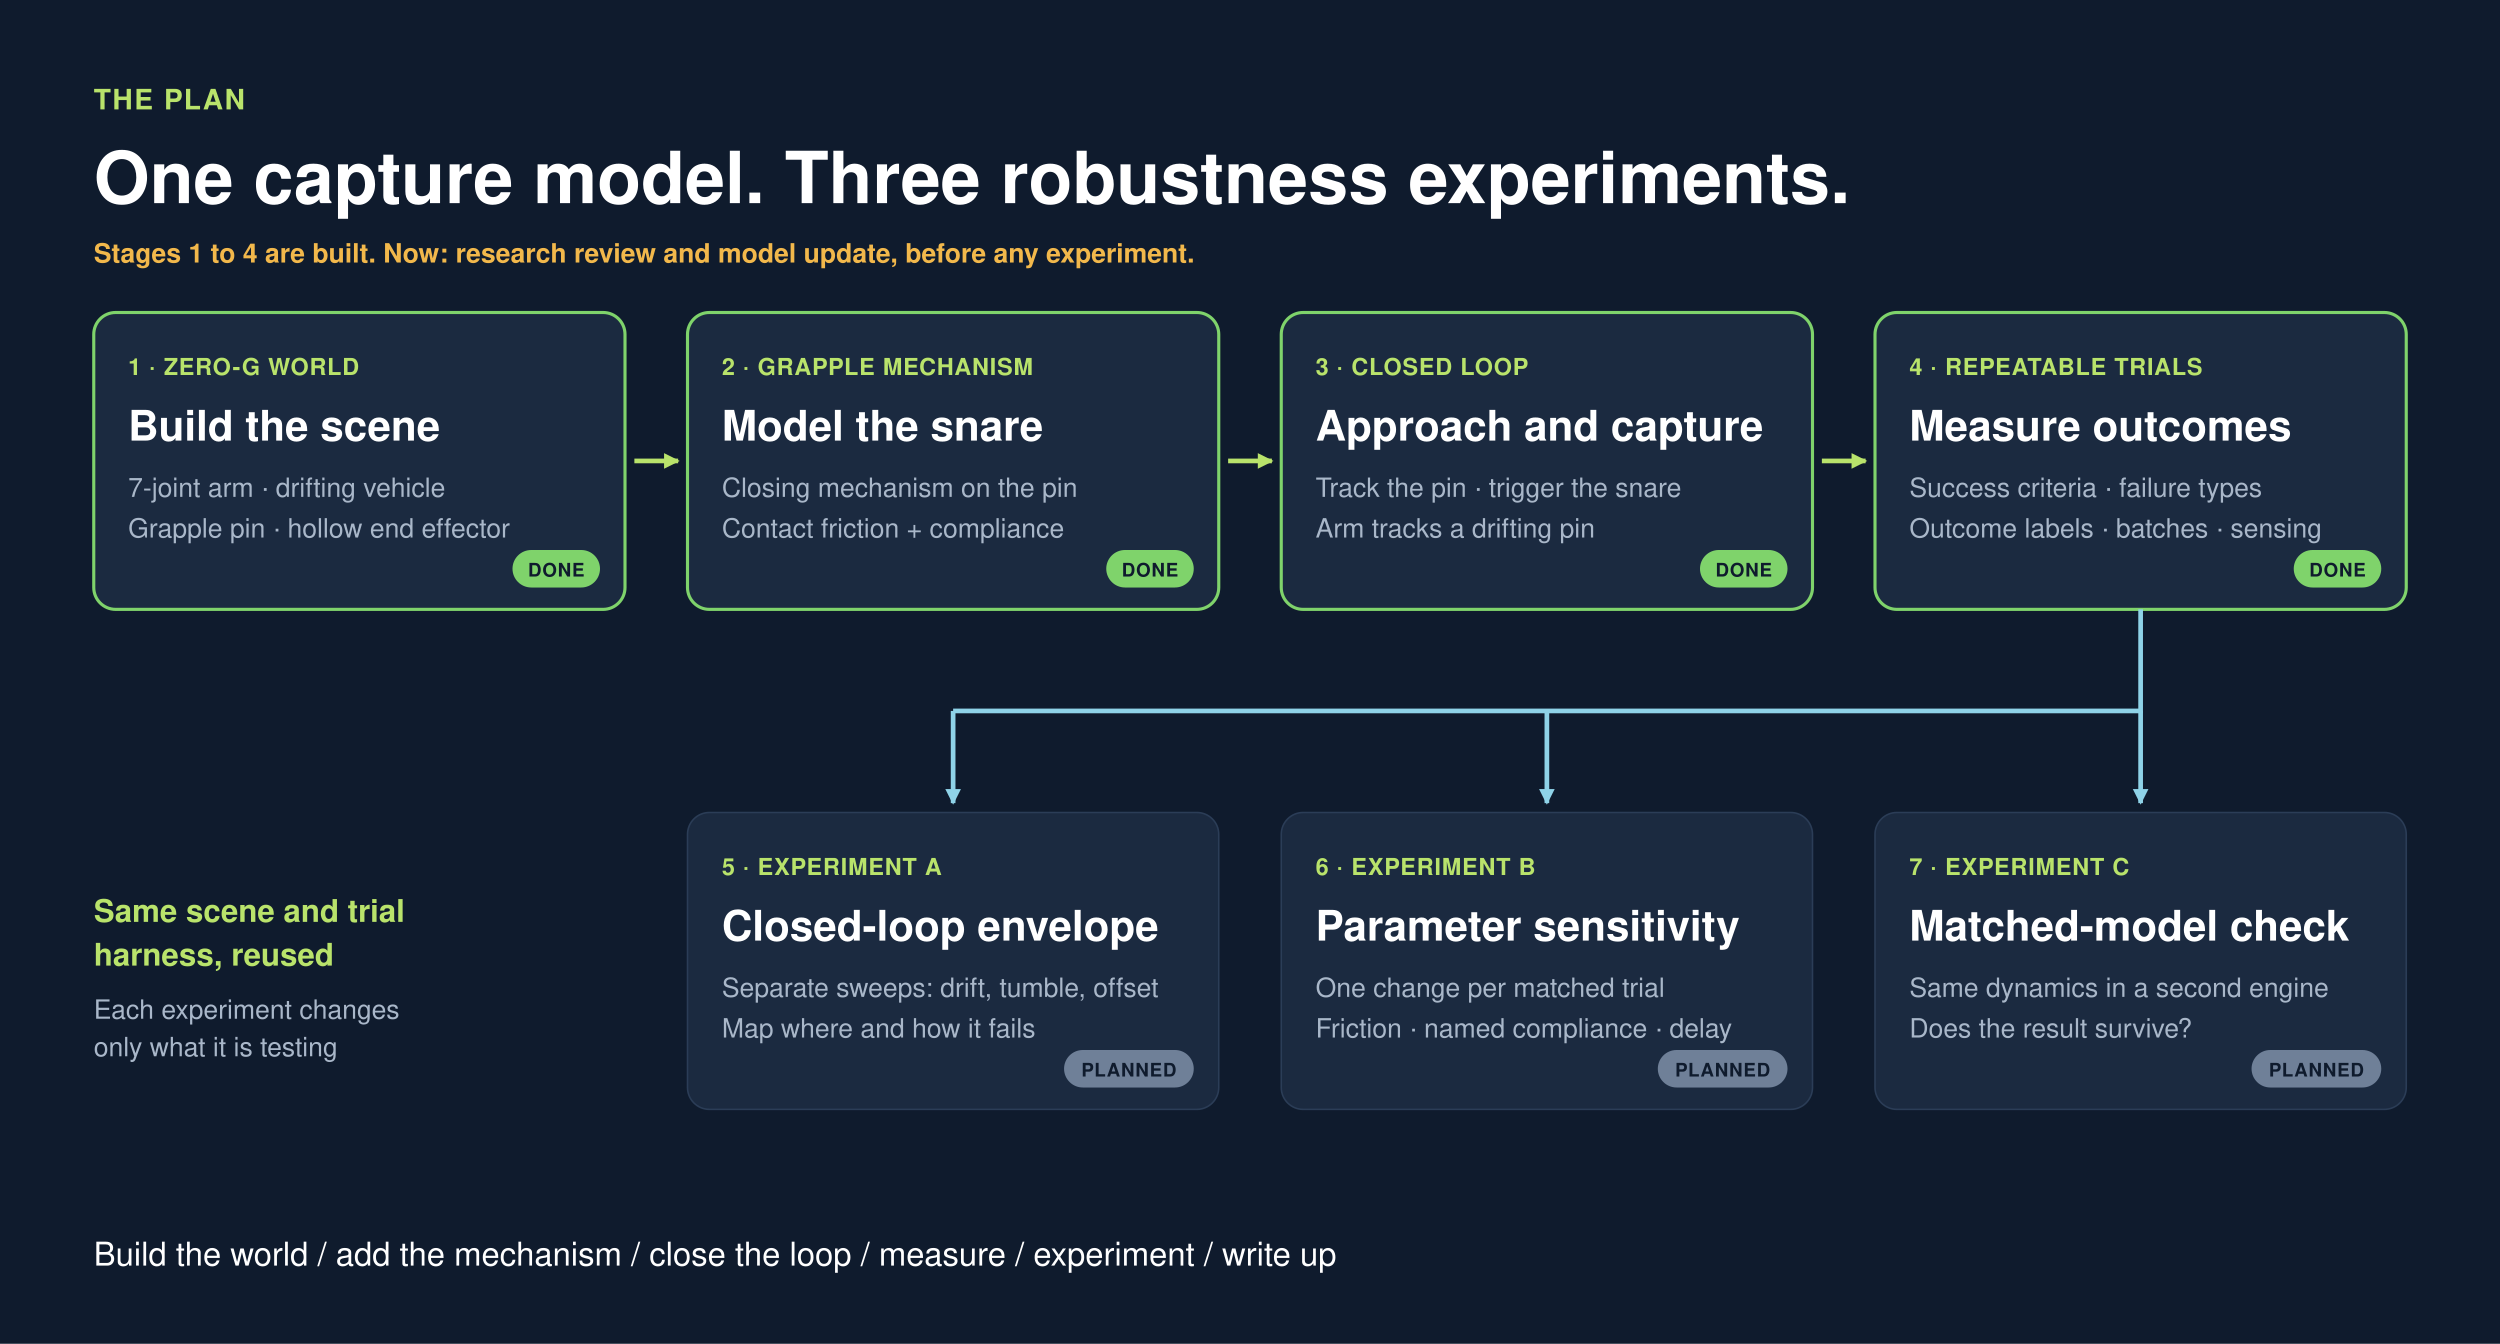
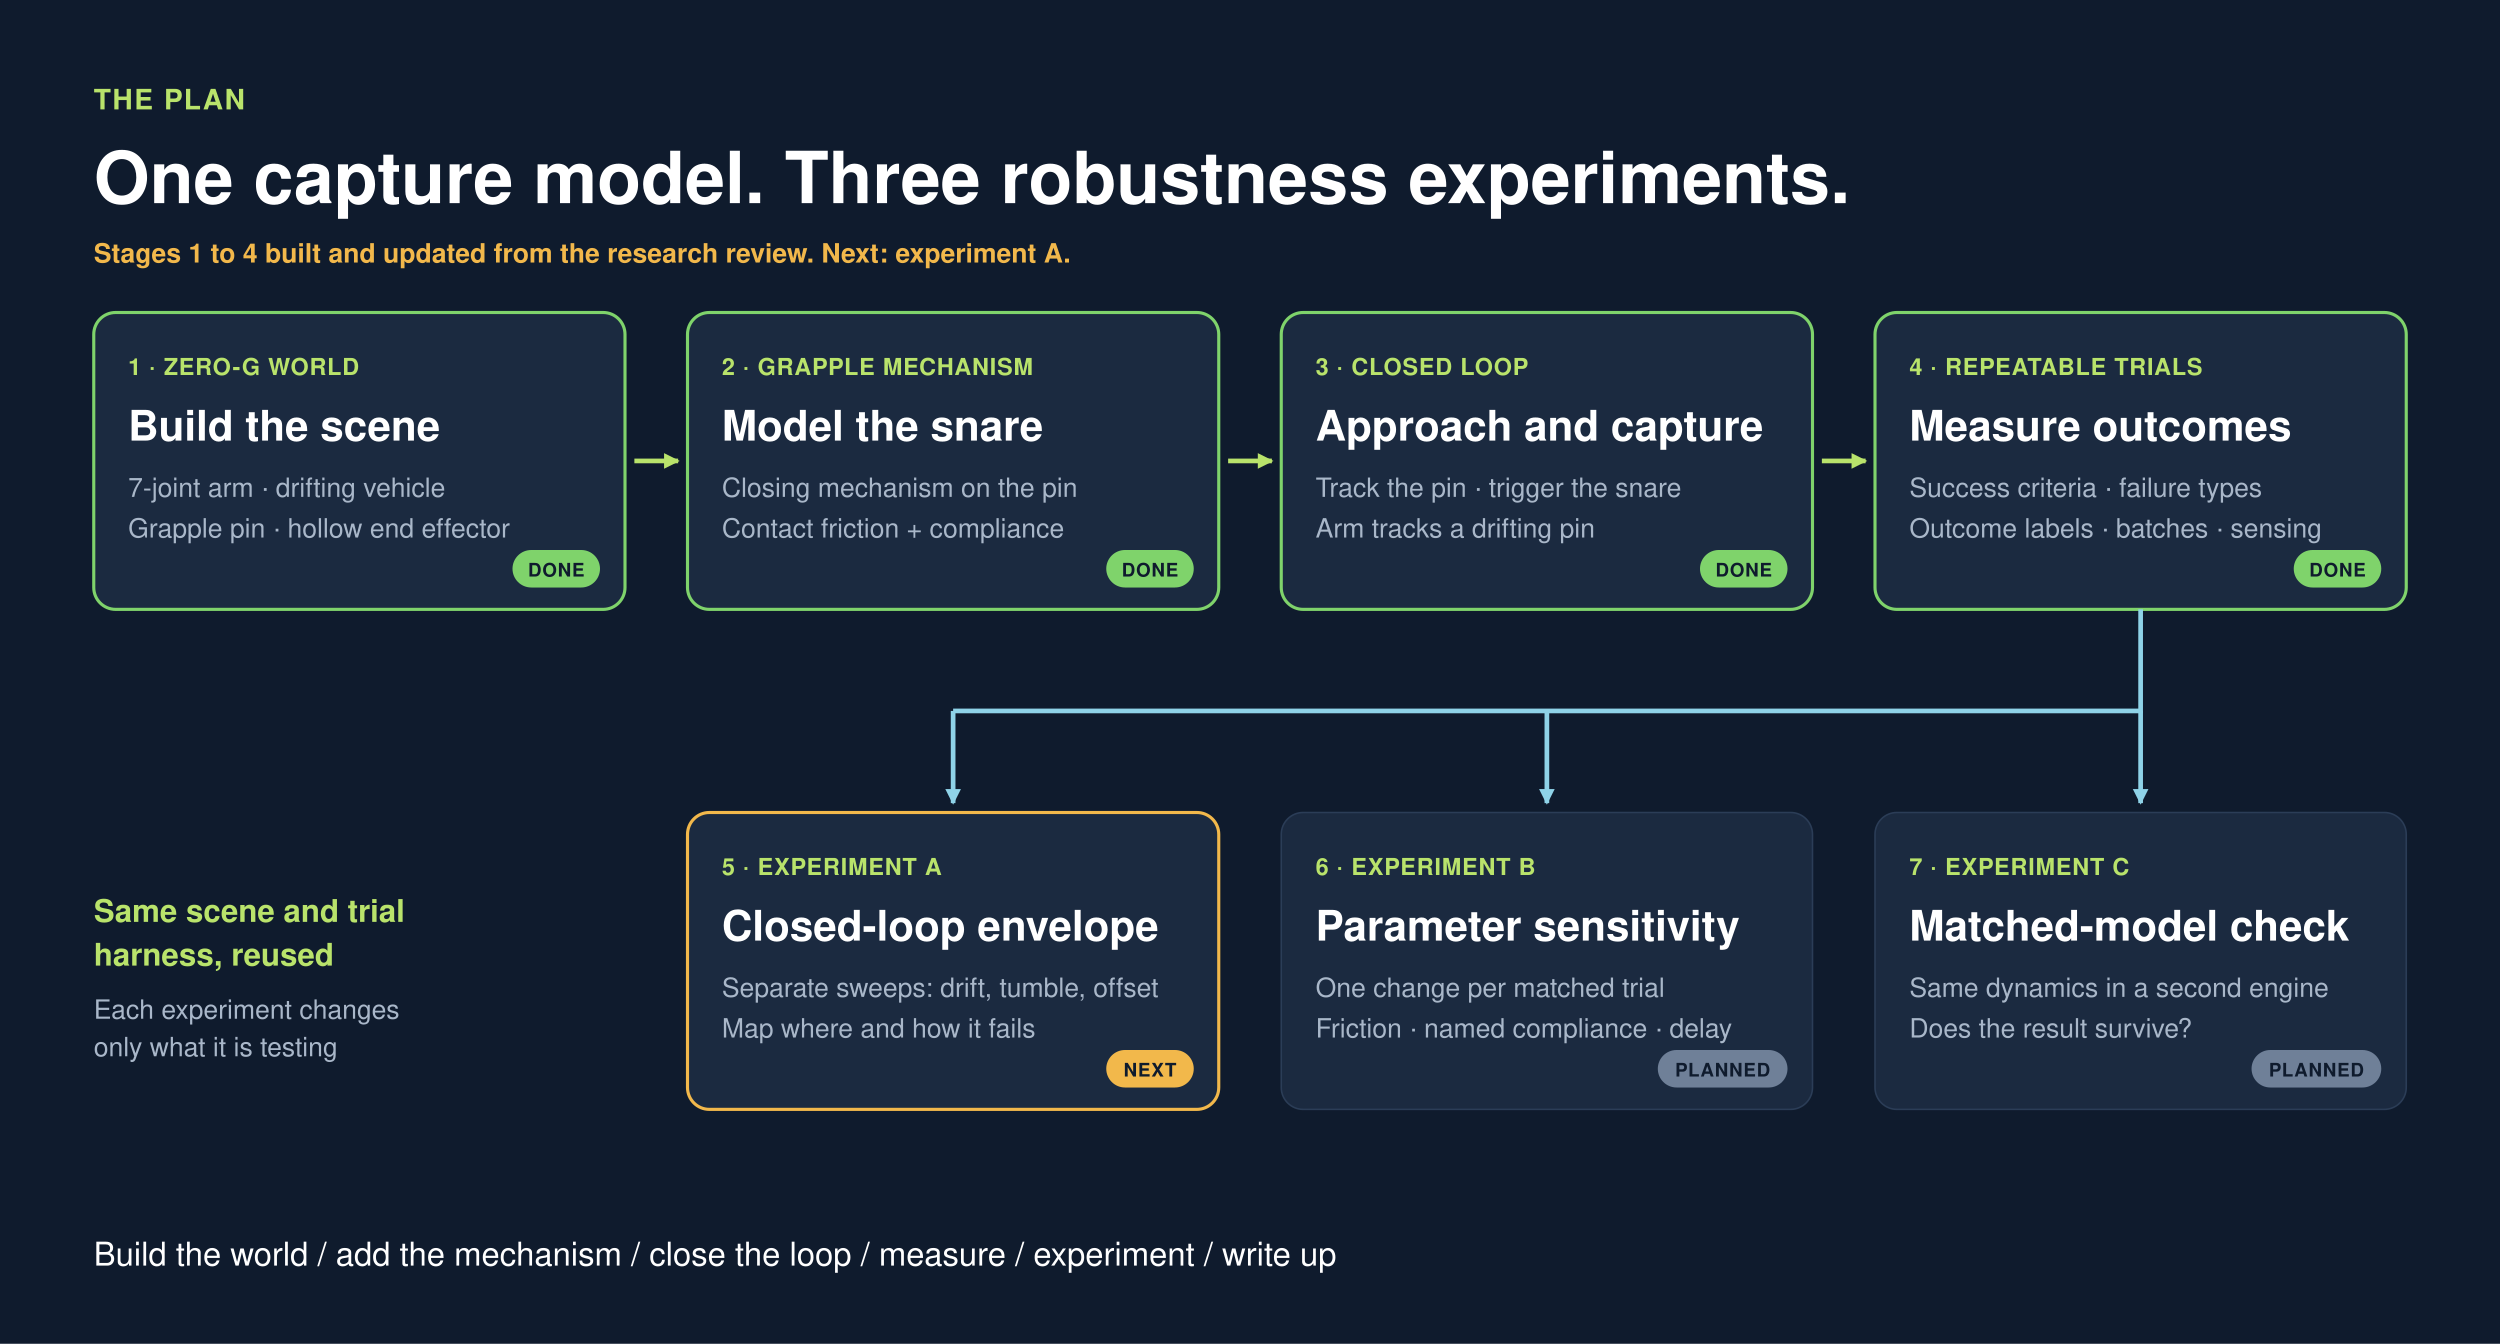
<svg xmlns="http://www.w3.org/2000/svg" viewBox="0 0 1600 860" font-family="-apple-system, 'Helvetica Neue', Helvetica, Arial, sans-serif">
  <defs>
    <marker id="a" markerUnits="userSpaceOnUse" markerWidth="14" markerHeight="14" refX="9" refY="5" orient="auto">
      <path d="M0,0 L10,5 L0,10 z" fill="#b9e36b" />
    </marker>
    <marker id="b" markerUnits="userSpaceOnUse" markerWidth="14" markerHeight="14" refX="9" refY="5" orient="auto">
      <path d="M0,0 L10,5 L0,10 z" fill="#8fd3e8" />
    </marker>
  </defs>
  <rect width="1600" height="860" fill="#0f1b2d" />
  <text x="60" y="70" fill="#b9e36b" font-size="18" font-weight="700" letter-spacing="1">THE PLAN</text>
  <text x="60" y="130" fill="#ffffff" font-size="46" font-weight="700">One capture model. Three robustness experiments.</text>
-   <text x="60" y="168" fill="#f2b84b" font-size="17" font-weight="600">Stages 1 to 4 are built.  Now: research review and model update, before any experiment.</text>
+   <text x="60" y="168" fill="#f2b84b" font-size="17" font-weight="600">Stages 1 to 4 built and updated from the research review.  Next: experiment A.</text>
  <rect x="60" y="200" width="340" height="190" rx="14" fill="#1b2a40" stroke="#7fd36b" stroke-width="2" />
  <text x="82" y="240" fill="#b9e36b" font-size="15" font-weight="700" letter-spacing="0.5">1 · ZERO-G WORLD</text>
  <text x="82" y="282" fill="#ffffff" font-size="27" font-weight="700">Build the scene</text>
  <text x="82" y="318" fill="#a9b7c9" font-size="17">7-joint arm · drifting vehicle</text>
  <text x="82" y="344" fill="#a9b7c9" font-size="17">Grapple pin · hollow end effector</text>
  <rect x="328" y="352" width="56" height="24" rx="12" fill="#7fd36b" />
  <text x="356.0" y="369" fill="#0f1b2d" font-size="12" font-weight="700" text-anchor="middle" letter-spacing="0.5">DONE</text>
  <line x1="406" y1="295.0" x2="434" y2="295.0" stroke="#b9e36b" stroke-width="3" marker-end="url(#a)" />
  <rect x="440" y="200" width="340" height="190" rx="14" fill="#1b2a40" stroke="#7fd36b" stroke-width="2" />
  <text x="462" y="240" fill="#b9e36b" font-size="15" font-weight="700" letter-spacing="0.5">2 · GRAPPLE MECHANISM</text>
  <text x="462" y="282" fill="#ffffff" font-size="27" font-weight="700">Model the snare</text>
  <text x="462" y="318" fill="#a9b7c9" font-size="17">Closing mechanism on the pin</text>
  <text x="462" y="344" fill="#a9b7c9" font-size="17">Contact friction + compliance</text>
  <rect x="708" y="352" width="56" height="24" rx="12" fill="#7fd36b" />
  <text x="736.0" y="369" fill="#0f1b2d" font-size="12" font-weight="700" text-anchor="middle" letter-spacing="0.5">DONE</text>
  <line x1="786" y1="295.0" x2="814" y2="295.0" stroke="#b9e36b" stroke-width="3" marker-end="url(#a)" />
  <rect x="820" y="200" width="340" height="190" rx="14" fill="#1b2a40" stroke="#7fd36b" stroke-width="2" />
  <text x="842" y="240" fill="#b9e36b" font-size="15" font-weight="700" letter-spacing="0.5">3 · CLOSED LOOP</text>
  <text x="842" y="282" fill="#ffffff" font-size="27" font-weight="700">Approach and capture</text>
  <text x="842" y="318" fill="#a9b7c9" font-size="17">Track the pin · trigger the snare</text>
  <text x="842" y="344" fill="#a9b7c9" font-size="17">Arm tracks a drifting pin</text>
  <rect x="1088" y="352" width="56" height="24" rx="12" fill="#7fd36b" />
  <text x="1116.0" y="369" fill="#0f1b2d" font-size="12" font-weight="700" text-anchor="middle" letter-spacing="0.5">DONE</text>
  <line x1="1166" y1="295.0" x2="1194" y2="295.0" stroke="#b9e36b" stroke-width="3" marker-end="url(#a)" />
  <rect x="1200" y="200" width="340" height="190" rx="14" fill="#1b2a40" stroke="#7fd36b" stroke-width="2" />
  <text x="1222" y="240" fill="#b9e36b" font-size="15" font-weight="700" letter-spacing="0.5">4 · REPEATABLE TRIALS</text>
  <text x="1222" y="282" fill="#ffffff" font-size="27" font-weight="700">Measure outcomes</text>
  <text x="1222" y="318" fill="#a9b7c9" font-size="17">Success criteria · failure types</text>
  <text x="1222" y="344" fill="#a9b7c9" font-size="17">Outcome labels · batches · sensing</text>
  <rect x="1468" y="352" width="56" height="24" rx="12" fill="#7fd36b" />
  <text x="1496.0" y="369" fill="#0f1b2d" font-size="12" font-weight="700" text-anchor="middle" letter-spacing="0.5">DONE</text>
  <path d="M1370,390 V455 H610" fill="none" stroke="#8fd3e8" stroke-width="3" />
  <line x1="610" y1="455" x2="610" y2="514" stroke="#8fd3e8" stroke-width="3" marker-end="url(#b)" />
  <line x1="990" y1="455" x2="990" y2="514" stroke="#8fd3e8" stroke-width="3" marker-end="url(#b)" />
  <line x1="1370" y1="455" x2="1370" y2="514" stroke="#8fd3e8" stroke-width="3" marker-end="url(#b)" />
-   <rect x="440" y="520" width="340" height="190" rx="14" fill="#1b2a40" stroke="#2b3d57" stroke-width="1" />
+   <rect x="440" y="520" width="340" height="190" rx="14" fill="#1b2a40" stroke="#f2b84b" stroke-width="2" />
  <text x="462" y="560" fill="#b9e36b" font-size="15" font-weight="700" letter-spacing="0.5">5 · EXPERIMENT A</text>
  <text x="462" y="602" fill="#ffffff" font-size="27" font-weight="700">Closed-loop envelope</text>
  <text x="462" y="638" fill="#a9b7c9" font-size="17">Separate sweeps: drift, tumble, offset</text>
  <text x="462" y="664" fill="#a9b7c9" font-size="17">Map where and how it fails</text>
-   <rect x="681" y="672" width="83" height="24" rx="12" fill="#6f8098" />
-   <text x="722.5" y="689" fill="#0f1b2d" font-size="12" font-weight="700" text-anchor="middle" letter-spacing="0.5">PLANNED</text>
+   <rect x="708" y="672" width="56" height="24" rx="12" fill="#f2b84b" />
+   <text x="736.0" y="689" fill="#0f1b2d" font-size="12" font-weight="700" text-anchor="middle" letter-spacing="0.5">NEXT</text>
  <rect x="820" y="520" width="340" height="190" rx="14" fill="#1b2a40" stroke="#2b3d57" stroke-width="1" />
  <text x="842" y="560" fill="#b9e36b" font-size="15" font-weight="700" letter-spacing="0.5">6 · EXPERIMENT B</text>
  <text x="842" y="602" fill="#ffffff" font-size="27" font-weight="700">Parameter sensitivity</text>
  <text x="842" y="638" fill="#a9b7c9" font-size="17">One change per matched trial</text>
  <text x="842" y="664" fill="#a9b7c9" font-size="17">Friction · named compliance · delay</text>
  <rect x="1061" y="672" width="83" height="24" rx="12" fill="#6f8098" />
  <text x="1102.5" y="689" fill="#0f1b2d" font-size="12" font-weight="700" text-anchor="middle" letter-spacing="0.5">PLANNED</text>
  <rect x="1200" y="520" width="340" height="190" rx="14" fill="#1b2a40" stroke="#2b3d57" stroke-width="1" />
  <text x="1222" y="560" fill="#b9e36b" font-size="15" font-weight="700" letter-spacing="0.5">7 · EXPERIMENT C</text>
  <text x="1222" y="602" fill="#ffffff" font-size="27" font-weight="700">Matched-model check</text>
  <text x="1222" y="638" fill="#a9b7c9" font-size="17">Same dynamics in a second engine</text>
  <text x="1222" y="664" fill="#a9b7c9" font-size="17">Does the result survive?</text>
  <rect x="1441" y="672" width="83" height="24" rx="12" fill="#6f8098" />
  <text x="1482.5" y="689" fill="#0f1b2d" font-size="12" font-weight="700" text-anchor="middle" letter-spacing="0.5">PLANNED</text>
  <text x="60" y="590" fill="#b9e36b" font-size="20" font-weight="600">Same scene and trial</text>
  <text x="60" y="618" fill="#b9e36b" font-size="20" font-weight="600">harness, reused</text>
  <text x="60" y="652" fill="#a9b7c9" font-size="17">Each experiment changes</text>
  <text x="60" y="676" fill="#a9b7c9" font-size="17">only what it is testing</text>
  <text x="60" y="810" fill="#ffffff" font-size="21">Build the world  /  add the mechanism  /  close the loop  /  measure  /  experiment  /  write up</text>
</svg>
